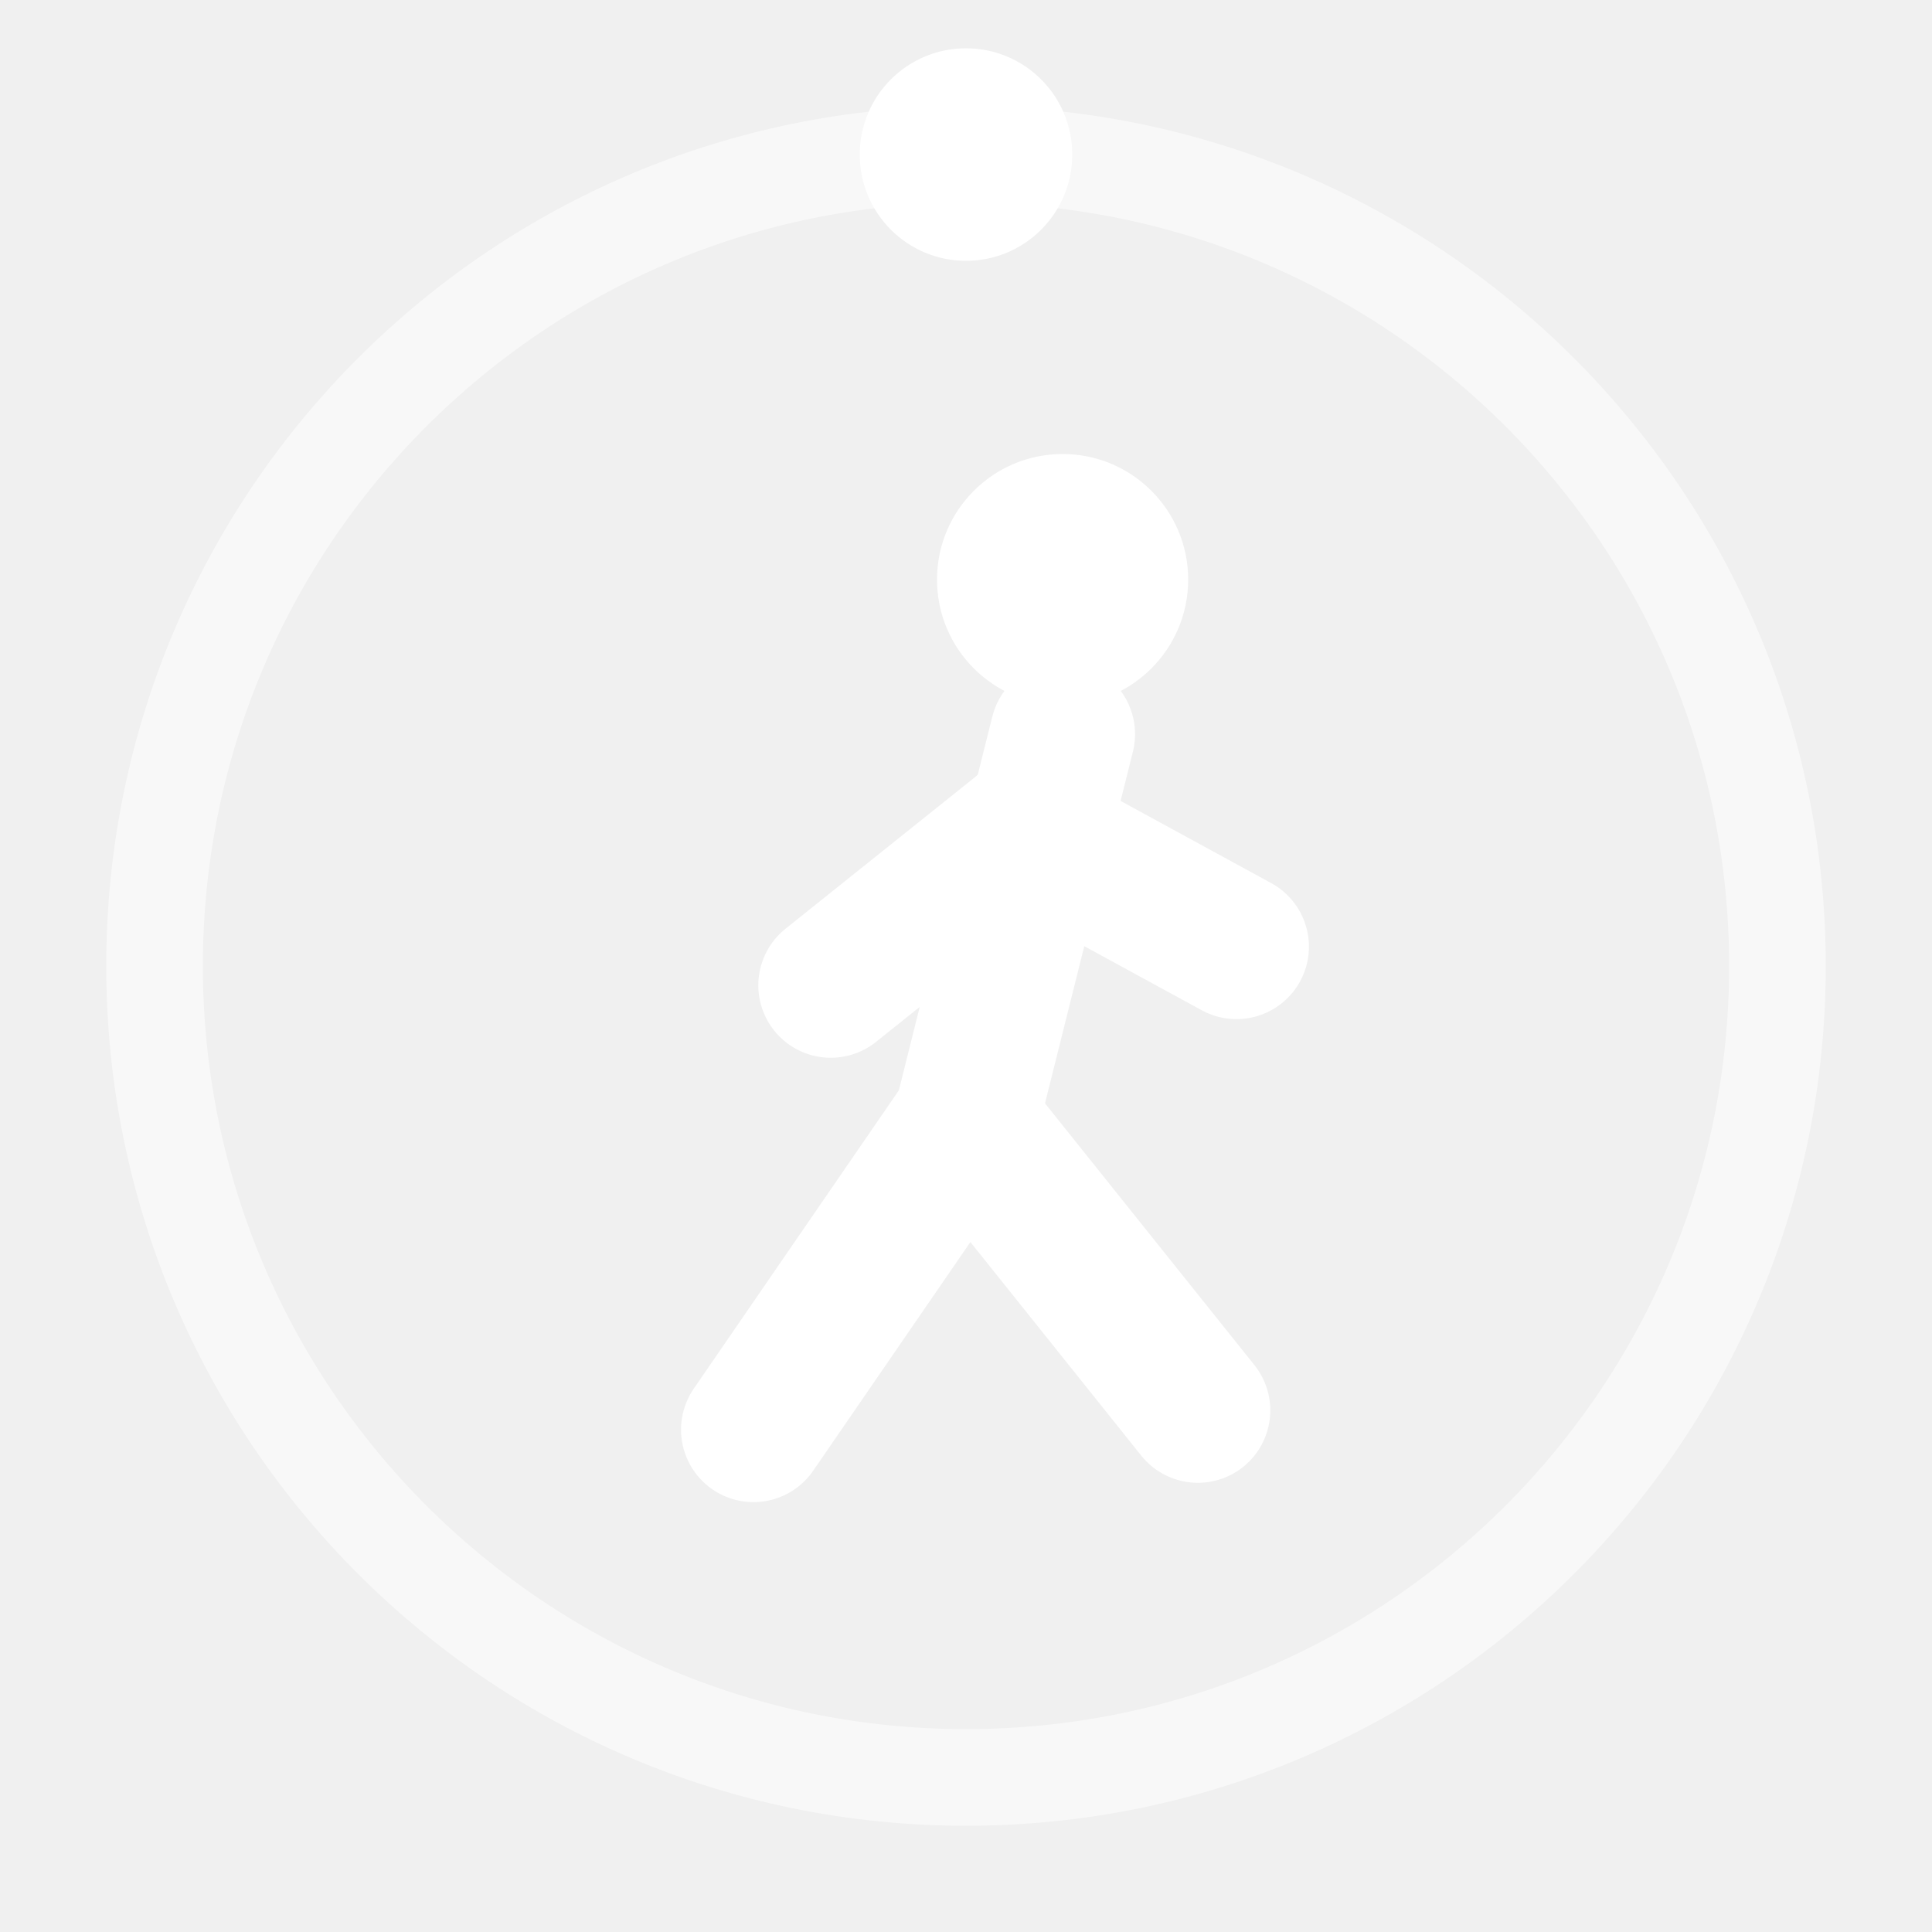
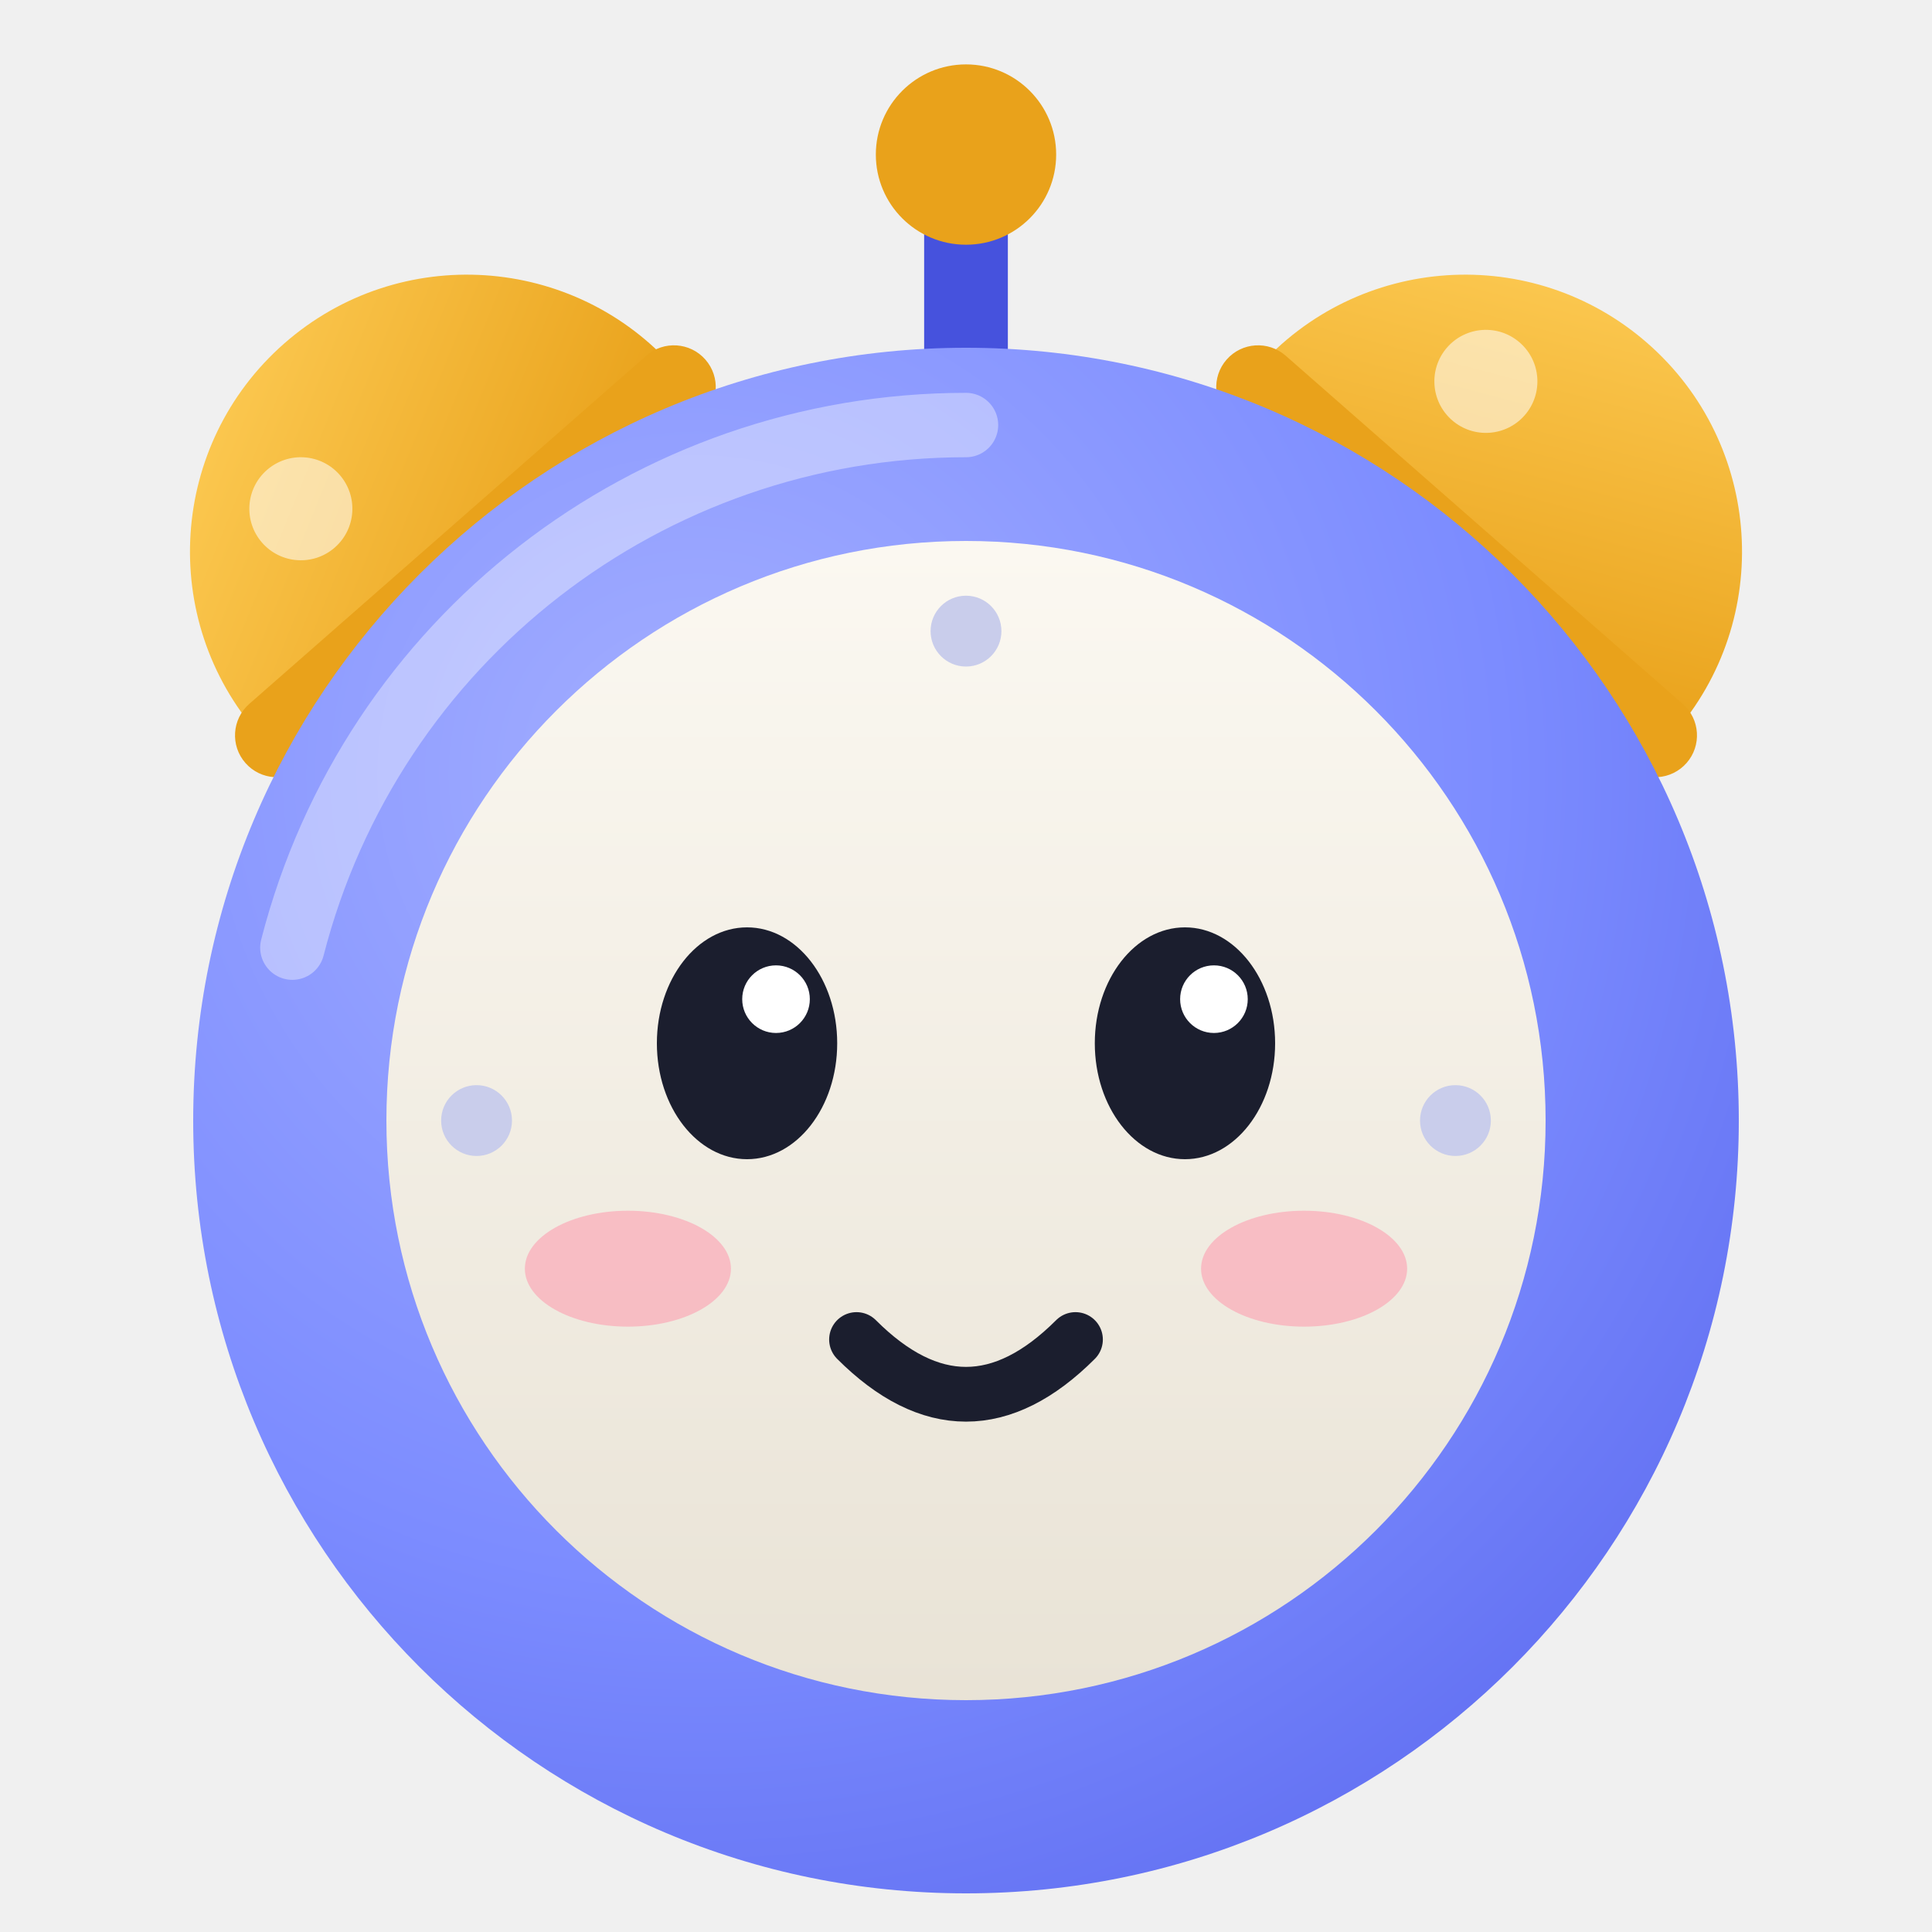
- <svg xmlns="http://www.w3.org/2000/svg" viewBox="0 0 100 100" width="100" height="100" fill="none" role="img" aria-label="WakeWalk">
-   <circle cx="50" cy="50" r="42" fill="none" stroke="#FFFFFF" stroke-width="5" opacity="0.55" />
-   <circle cx="50" cy="8" r="5.5" fill="#FFFFFF" />
-   <g stroke="#FFFFFF" stroke-width="7.5" stroke-linecap="round" stroke-linejoin="round" fill="none">
-     <circle cx="55" cy="30" r="6.5" fill="#FFFFFF" stroke="none" />
-     <path d="M55 38 L50 58" />
-     <path d="M50 58 L62 73" />
-     <path d="M50 58 L39 74" />
-     <path d="M53 43 L64 49" />
-     <path d="M53 43 L43 51" />
+ <svg xmlns="http://www.w3.org/2000/svg" viewBox="-30 -34.8 60 60" width="64" height="64">
+   <defs>
+     <radialGradient id="bm14_body" cx="32.5%" cy="27.5%" r="105%">
+       <stop offset="0" stop-color="#A3AEFF" />
+       <stop offset=".5" stop-color="#7C8CFF" />
+       <stop offset="1" stop-color="#4F5CE8" />
+     </radialGradient>
+     <linearGradient id="bm14_face" x1="0" y1="0" x2="0" y2="1">
+       <stop offset="0" stop-color="#FBF8F1" />
+       <stop offset="1" stop-color="#E9E3D6" />
+     </linearGradient>
+     <linearGradient id="bm14_bell" x1="0" y1="0" x2="1" y2="1">
+       <stop offset="0" stop-color="#FFCF5A" />
+       <stop offset="1" stop-color="#E9A21B" />
+     </linearGradient>
+     <radialGradient id="bm14_glow">
+       <stop offset=".35" stop-color="#7C8CFF" stop-opacity=".45" />
+       <stop offset="1" stop-color="#7C8CFF" stop-opacity="0" />
+     </radialGradient>
+     <radialGradient id="bm14_night" cx=".5" cy=".42" r=".75">
+       <stop offset="0" stop-color="#262C55" />
+       <stop offset=".6" stop-color="#131628" />
+       <stop offset="1" stop-color="#0B0D12" />
+     </radialGradient>
+   </defs>
+   <line x1="0" y1="-23" x2="0" y2="-28.5" fill="none" stroke="#4652DD" stroke-width="2.6" stroke-linecap="round" stroke-linejoin="round" />
+   <circle cx="0" cy="-30" r="2.8" fill="#E9A21B" />
+   <g transform="translate(-15.5 -17.67) rotate(-41.25)">
+     <path d="M-8.6 0 A8.6 8.6 0 0 1 8.6 0 Z" fill="url(#bm14_bell)" />
+     <rect x="-9.5" y="-.9" width="19" height="2.6" rx="1.3" fill="#E9A21B" />
+     <circle cx="-3" cy="-4.4" r="1.6" fill="#fff" opacity=".55" />
  </g>
+   <g transform="translate(15.5 -17.67) rotate(41.25)">
+     <path d="M-8.6 0 A8.6 8.6 0 0 1 8.6 0 Z" fill="url(#bm14_bell)" />
+     <rect x="-9.5" y="-.9" width="19" height="2.6" rx="1.3" fill="#E9A21B" />
+     <circle cx="-3" cy="-4.4" r="1.6" fill="#fff" opacity=".55" />
+   </g>
+   <circle r="24" fill="url(#bm14_body)" />
+   <path d="M-20.92 -5.37 A21.6 21.6 0 0 1 0 -21.6" fill="none" stroke="rgba(255,255,255,.38)" stroke-width="2" stroke-linecap="round" stroke-linejoin="round" />
+   <circle r="18" fill="url(#bm14_face)" />
+   <circle cx="0" cy="-15.2" r="1.1" fill="#C9CDEB" />
+   <circle cx="15.2" cy="0" r="1.1" fill="#C9CDEB" />
+   <circle cx="-15.2" cy="0" r="1.1" fill="#C9CDEB" />
+   <ellipse cx="-10.5" cy="4.6" rx="3.2" ry="1.8" fill="#FF8FA8" opacity=".5" />
+   <ellipse cx="10.5" cy="4.6" rx="3.2" ry="1.8" fill="#FF8FA8" opacity=".5" />
+   <ellipse cx="-6.8" cy="-2.4" rx="2.8" ry="3.6" fill="#1B1E2E" />
+   <circle cx="-5.9" cy="-3.77" r="1.05" fill="#fff" />
+   <ellipse cx="6.8" cy="-2.4" rx="2.8" ry="3.6" fill="#1B1E2E" />
+   <circle cx="7.7" cy="-3.77" r="1.05" fill="#fff" />
+   <path d="M-3.4 6.8 Q0 10.2 3.4 6.8" fill="none" stroke="#1B1E2E" stroke-width="1.7" stroke-linecap="round" stroke-linejoin="round" />
</svg>
